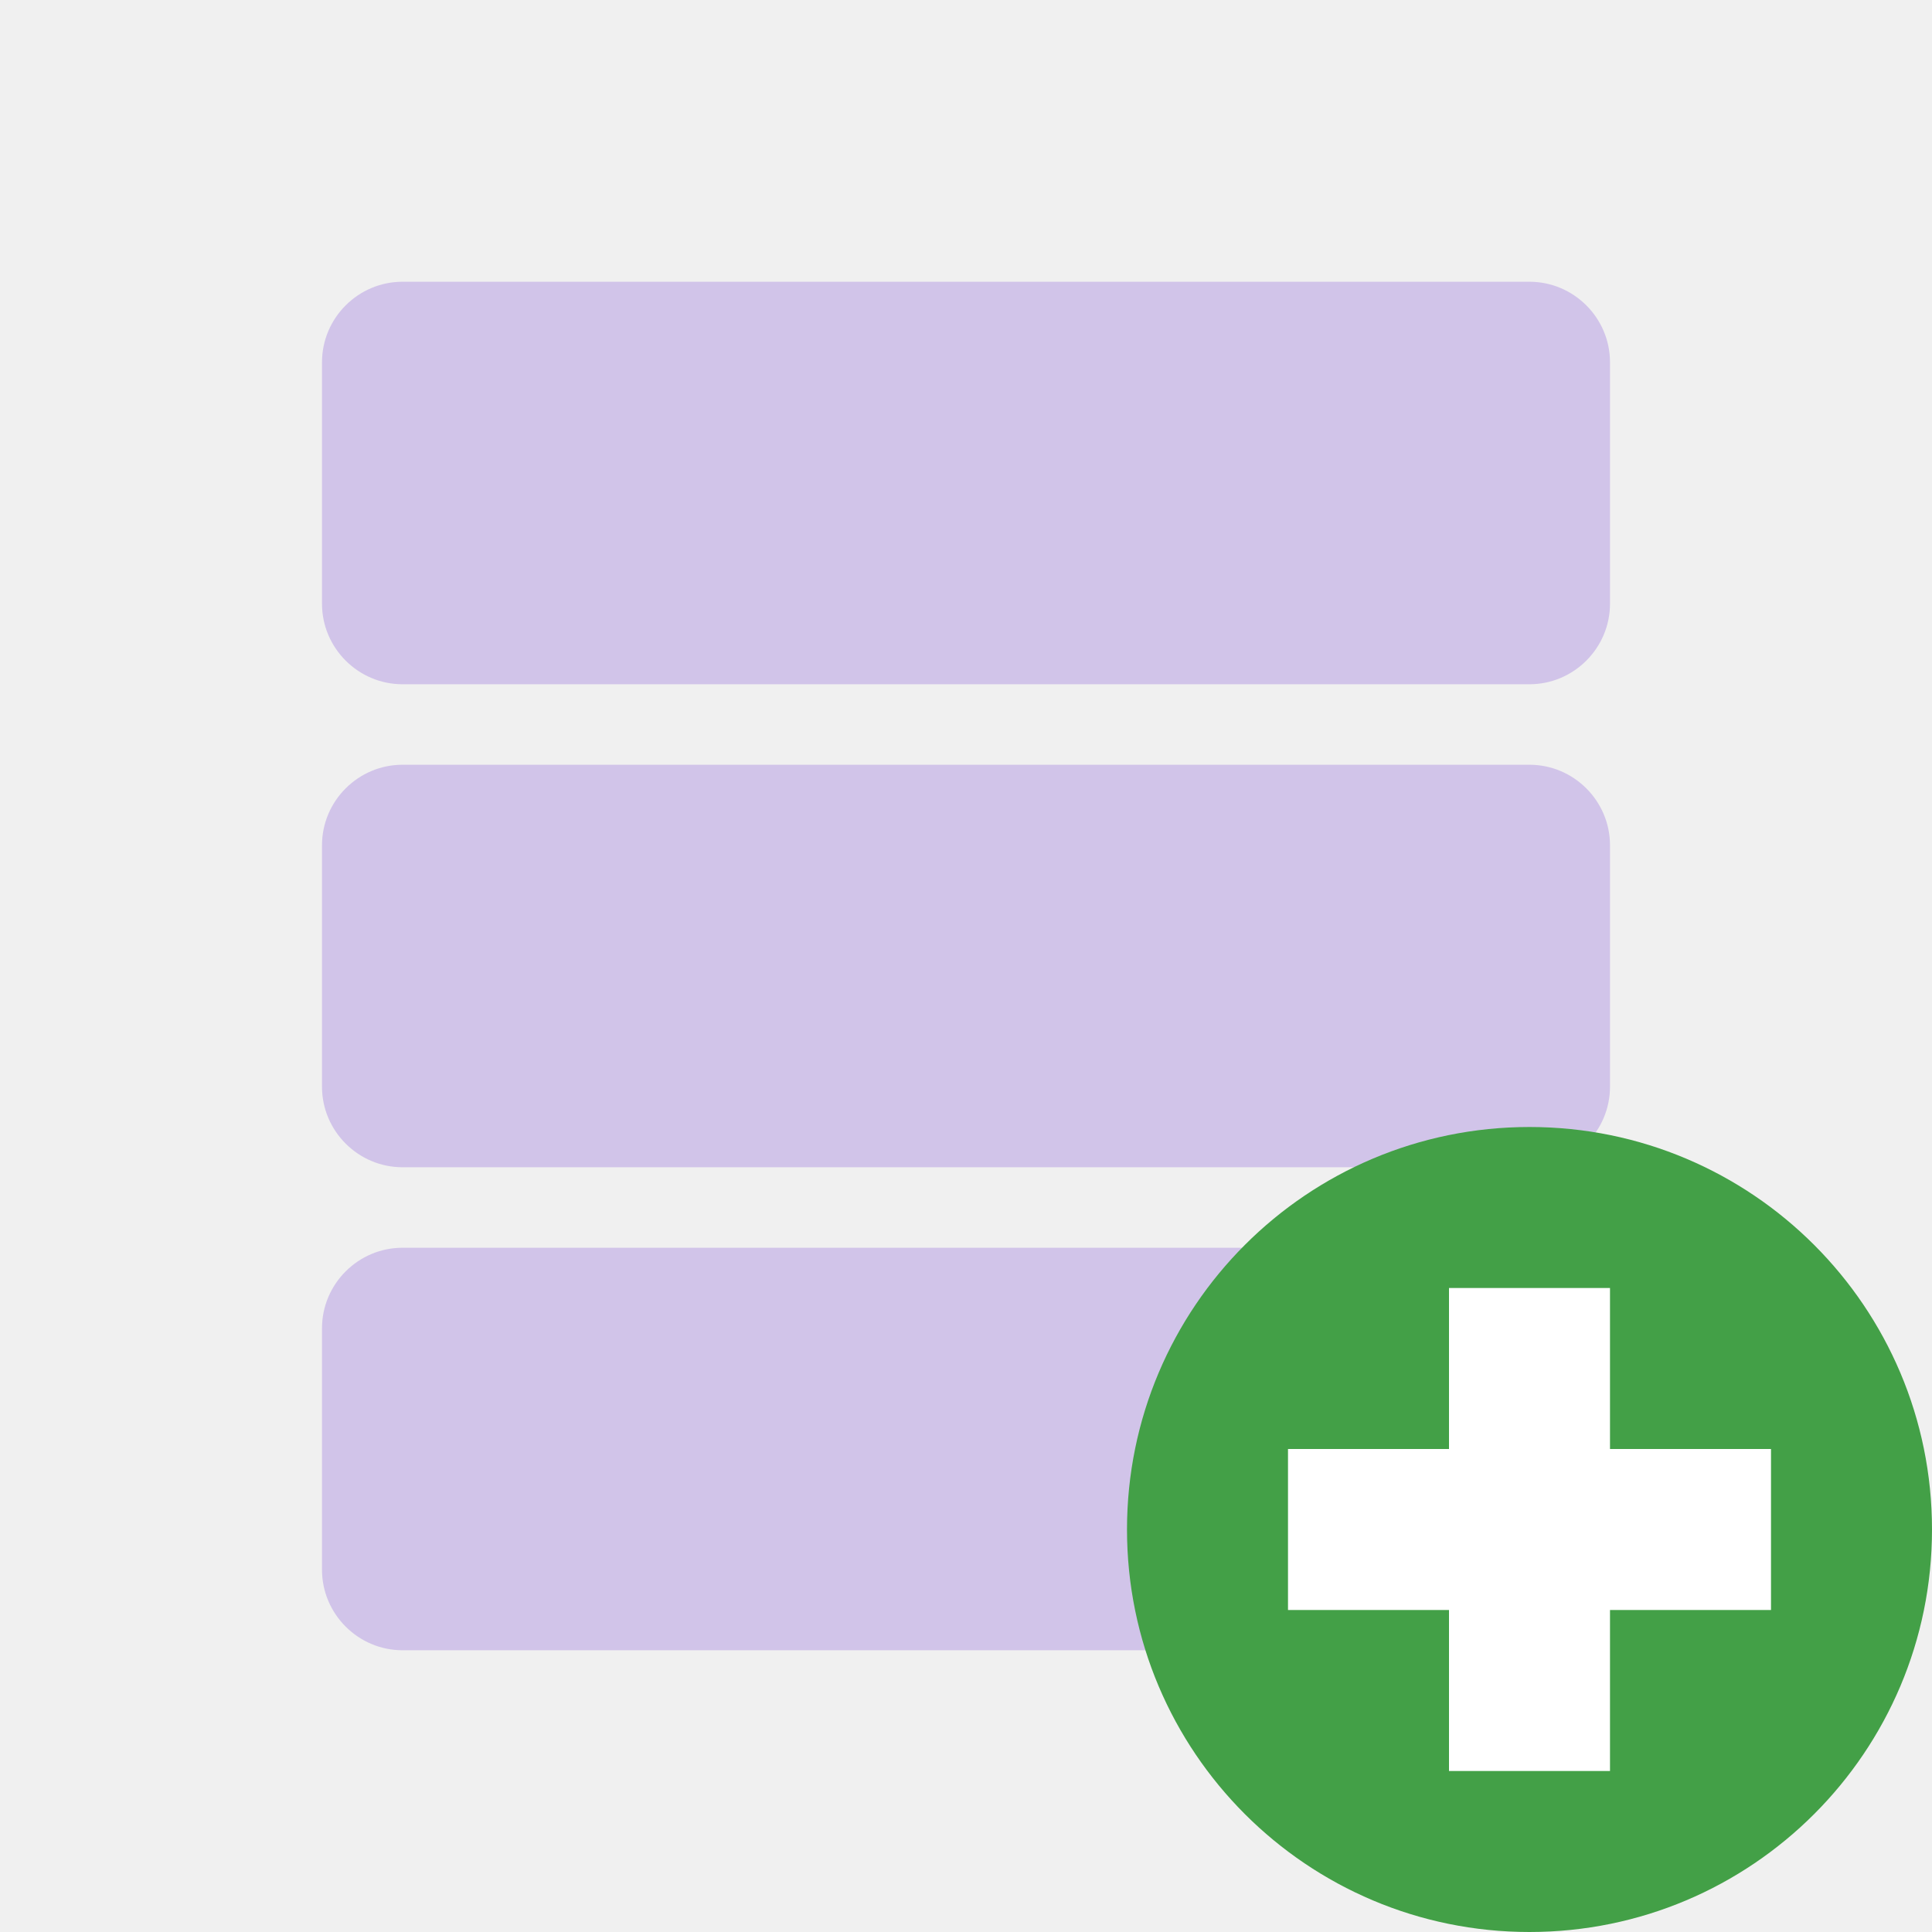
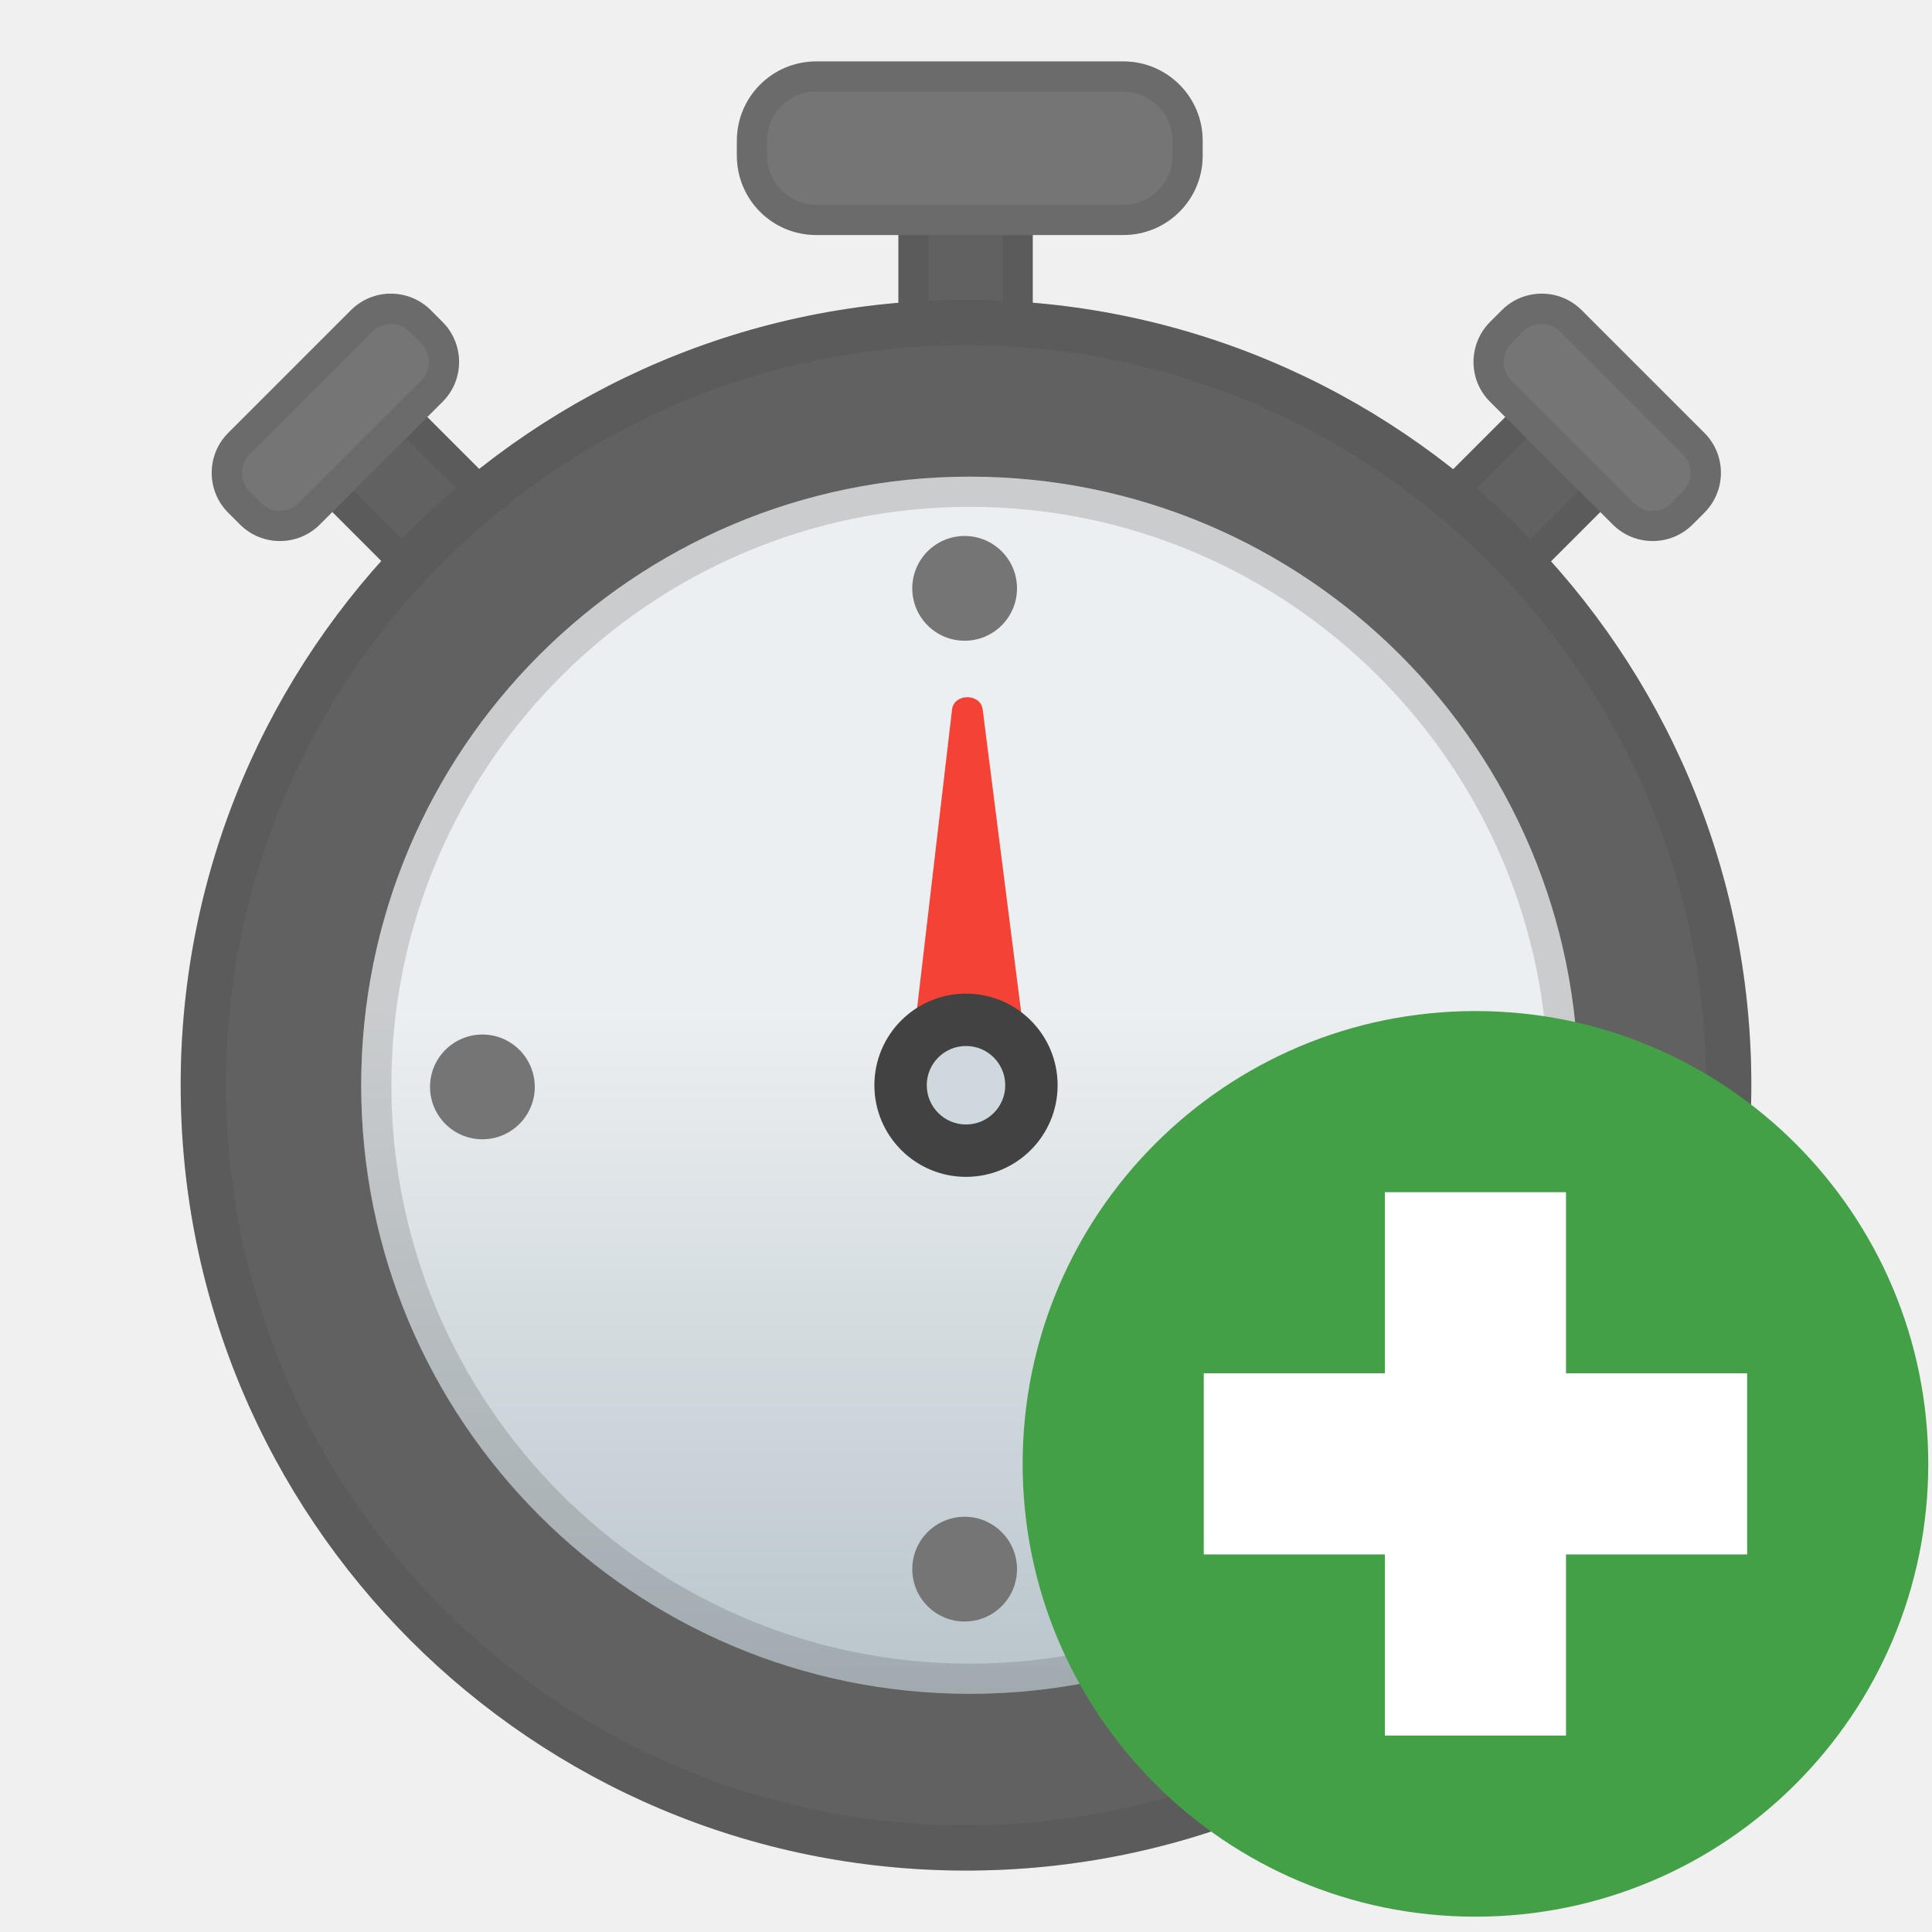
- <svg xmlns="http://www.w3.org/2000/svg" version="1" viewBox="0 0 48 48" enable-background="new 0 0 48 48">
-   <g fill="#D1C4E9">
-     <path d="M38,7H10C8.9,7,8,7.9,8,9v6c0,1.1,0.9,2,2,2h28c1.1,0,2-0.9,2-2V9C40,7.9,39.1,7,38,7z" />
-     <path d="M38,19H10c-1.1,0-2,0.9-2,2v6c0,1.1,0.9,2,2,2h28c1.1,0,2-0.9,2-2v-6C40,19.9,39.1,19,38,19z" />
-     <path d="M38,31H10c-1.1,0-2,0.9-2,2v6c0,1.1,0.9,2,2,2h28c1.1,0,2-0.9,2-2v-6C40,31.9,39.1,31,38,31z" />
+ <svg xmlns="http://www.w3.org/2000/svg" id="svg69" version="1.1" viewBox="0 0 128 128" enable-background="new 0 0 128 128">
+   <defs id="defs73" />
+   <rect id="rect2" fill="#616161" height="8.9" width="21.12" y="28.33" x="16.61" transform="matrix(.7071 .7071 -.7071 .7071 31.136 -9.6101)" />
+   <g id="g6" opacity=".2">
+     <path id="path4" fill="#424242" d="m22.85 25 12.1 12.1-3.46 3.46-12.11-12.1 3.47-3.46m0-2.83-6.29 6.29 14.93 14.93 6.29-6.29-14.93-14.93z" />
  </g>
-   <circle fill="#43A047" cx="38" cy="38" r="10" />
-   <g fill="#fff">
-     <rect x="36" y="32" width="4" height="12" />
-     <rect x="32" y="36" width="12" height="4" />
+   <path id="path8" fill="#757575" d="m29.32 26.62-8.13 8.13c-1.46 1.46-3.83 1.46-5.29 0l-0.78-0.78c-1.46-1.46-1.46-3.83 0-5.29l8.13-8.13c1.46-1.46 3.83-1.46 5.29 0l0.78 0.78c1.46 1.47 1.46 3.84 0 5.29z" />
+   <g id="g12" opacity=".2">
+     <path id="path10" fill="#424242" d="m25.9 21.46c0.46 0 0.9 0.18 1.23 0.51l0.78 0.78c0.68 0.68 0.68 1.78 0 2.46l-8.13 8.13c-0.33 0.33-0.76 0.51-1.23 0.51s-0.9-0.18-1.23-0.51l-0.78-0.78c-0.68-0.68-0.68-1.78 0-2.46l8.13-8.13c0.33-0.33 0.76-0.51 1.23-0.51m0-2c-0.96 0-1.91 0.36-2.64 1.09l-8.13 8.13c-1.46 1.46-1.46 3.83 0 5.29l0.78 0.78c0.73 0.73 1.69 1.09 2.64 1.09 0.96 0 1.91-0.36 2.64-1.09l8.13-8.13c1.46-1.46 1.46-3.83 0-5.29l-0.78-0.78c-0.73-0.72-1.69-1.09-2.64-1.09z" />
+   </g>
+   <rect id="rect14" fill="#616161" height="8.9" width="21.12" y="28.33" x="90.31" transform="matrix(-.7071 .7071 -.7071 -.7071 195.38 -15.368)" />
+   <g id="g18" opacity=".2">
+     <path id="path16" fill="#424242" d="m105.19 25 3.46 3.46-12.1 12.1-3.46-3.46 12.1-12.1m0-2.83-14.93 14.93 6.29 6.29 14.93-14.93-6.29-6.29z" />
+   </g>
+   <path id="path20" fill="#757575" d="m98.72 26.62 8.13 8.13c1.46 1.46 3.83 1.46 5.29 0l0.78-0.78c1.46-1.46 1.46-3.83 0-5.29l-8.13-8.13c-1.46-1.46-3.83-1.46-5.29 0l-0.78 0.78c-1.46 1.47-1.46 3.84 0 5.29z" />
+   <g id="g24" opacity=".2">
+     <path id="path22" fill="#424242" d="m102.14 21.46c0.46 0 0.9 0.18 1.23 0.51l8.13 8.13c0.68 0.68 0.68 1.78 0 2.46l-0.78 0.78c-0.33 0.33-0.76 0.51-1.23 0.51s-0.9-0.18-1.23-0.51l-8.13-8.13c-0.68-0.68-0.68-1.78 0-2.46l0.78-0.78c0.33-0.33 0.77-0.51 1.23-0.51m0-2c-0.96 0-1.91 0.36-2.64 1.09l-0.78 0.78c-1.46 1.46-1.46 3.83 0 5.29l8.13 8.13c0.73 0.73 1.69 1.09 2.64 1.09 0.96 0 1.91-0.36 2.64-1.09l0.78-0.78c1.46-1.46 1.46-3.83 0-5.29l-8.13-8.13c-0.72-0.72-1.68-1.09-2.64-1.09z" />
+   </g>
+   <rect id="rect26" fill="#616161" height="8.9" width="21.12" y="11.03" x="53.41" transform="matrix(6.1926e-11 1 -1 6.1926e-11 79.452 -48.495)" />
+   <g id="g30" opacity=".2">
+     <path id="path28" fill="#424242" d="m66.42 6.92v17.12h-4.9v-17.12h4.9m2-2h-8.9v21.12h8.9v-21.12z" />
+   </g>
+   <path id="path32" fill="#757575" d="m74.43 15.57h-20.36c-2.9 0-5.25-2.35-5.25-5.25v-1c0-2.9 2.35-5.25 5.25-5.25h20.36c2.9 0 5.25 2.35 5.25 5.25v1c0 2.9-2.35 5.25-5.25 5.25z" />
+   <g id="g36" opacity=".2">
+     <path id="path34" fill="#424242" d="m74.43 6.07c1.79 0 3.25 1.46 3.25 3.25v1c0 1.79-1.46 3.25-3.25 3.25h-20.36c-1.79 0-3.25-1.46-3.25-3.25v-1c0-1.79 1.46-3.25 3.25-3.25h20.36m0-2h-20.36c-2.9 0-5.25 2.35-5.25 5.25v1c0 2.9 2.35 5.25 5.25 5.25h20.36c2.9 0 5.25-2.35 5.25-5.25v-1c0-2.9-2.35-5.25-5.25-5.25z" />
+   </g>
+   <circle id="circle38" fill="#616161" r="52.03" cy="71.9" cx="64" />
+   <linearGradient gradientUnits="userSpaceOnUse" y2="119.54" y1="41.925" x2="64.254" x1="64.254" id="a">
+     <stop id="stop40" offset=".321" stop-color="#ECEFF1" />
+     <stop id="stop42" offset="1" stop-color="#B0BEC5" />
+   </linearGradient>
+   <circle id="circle45" fill="url(#a)" r="40.32" cy="71.9" cx="64.25" />
+   <path id="path47" fill="#F44336" d="m63.08 46.97-3.23 27.6 4.02 2.33 4.74-2.33-3.51-27.61c-0.18-1.03-1.86-1.02-2.02 0.01z" />
+   <circle id="circle49" fill="#757575" r="3.47" cy="72.01" cx="31.96" />
+   <circle id="circle51" fill="#757575" r="3.47" cy="38.98" cx="63.91" />
+   <circle id="circle53" fill="#757575" r="3.47" cy="103.96" cx="63.91" />
+   <circle id="circle55" fill="#757575" r="3.47" cy="72.01" cx="95.86" />
+   <g id="g59" opacity=".2">
+     <path id="path57" fill="#424242" d="m64.25 33.58c21.13 0 38.32 17.19 38.32 38.32s-17.19 38.32-38.32 38.32-38.32-17.19-38.32-38.32 17.19-38.32 38.32-38.32m0-2c-22.27 0-40.32 18.05-40.32 40.32s18.05 40.32 40.32 40.32 40.32-18.05 40.32-40.32-18.05-40.32-40.32-40.32z" />
+   </g>
+   <g id="g63" opacity=".2">
+     <path id="path61" fill="#424242" d="m64 22.87c27.04 0 49.03 22 49.03 49.03s-22 49.03-49.03 49.03-49.03-22-49.03-49.03 21.99-49.03 49.03-49.03m0-3c-28.74 0-52.03 23.3-52.03 52.03s23.3 52.03 52.03 52.03 52.03-23.3 52.03-52.03-23.29-52.03-52.03-52.03z" />
+   </g>
+   <circle id="circle65" fill="#424242" r="6.07" cy="71.9" cx="64" />
+   <circle id="circle67" fill="#CFD8DC" r="2.6" cy="71.9" cx="64" />
+   <g id="g847" transform="matrix(3,0,0,3,-16.24789,-17.01492)">
+     <circle cx="38" cy="38" r="10" id="circle10" style="fill:#43a047" />
+     <g id="g16" style="fill:#ffffff">
+       <rect x="36" y="32" width="4" height="12" id="rect12" />
+       <rect x="32" y="36" width="12" height="4" id="rect14-5" />
+     </g>
  </g>
</svg>
